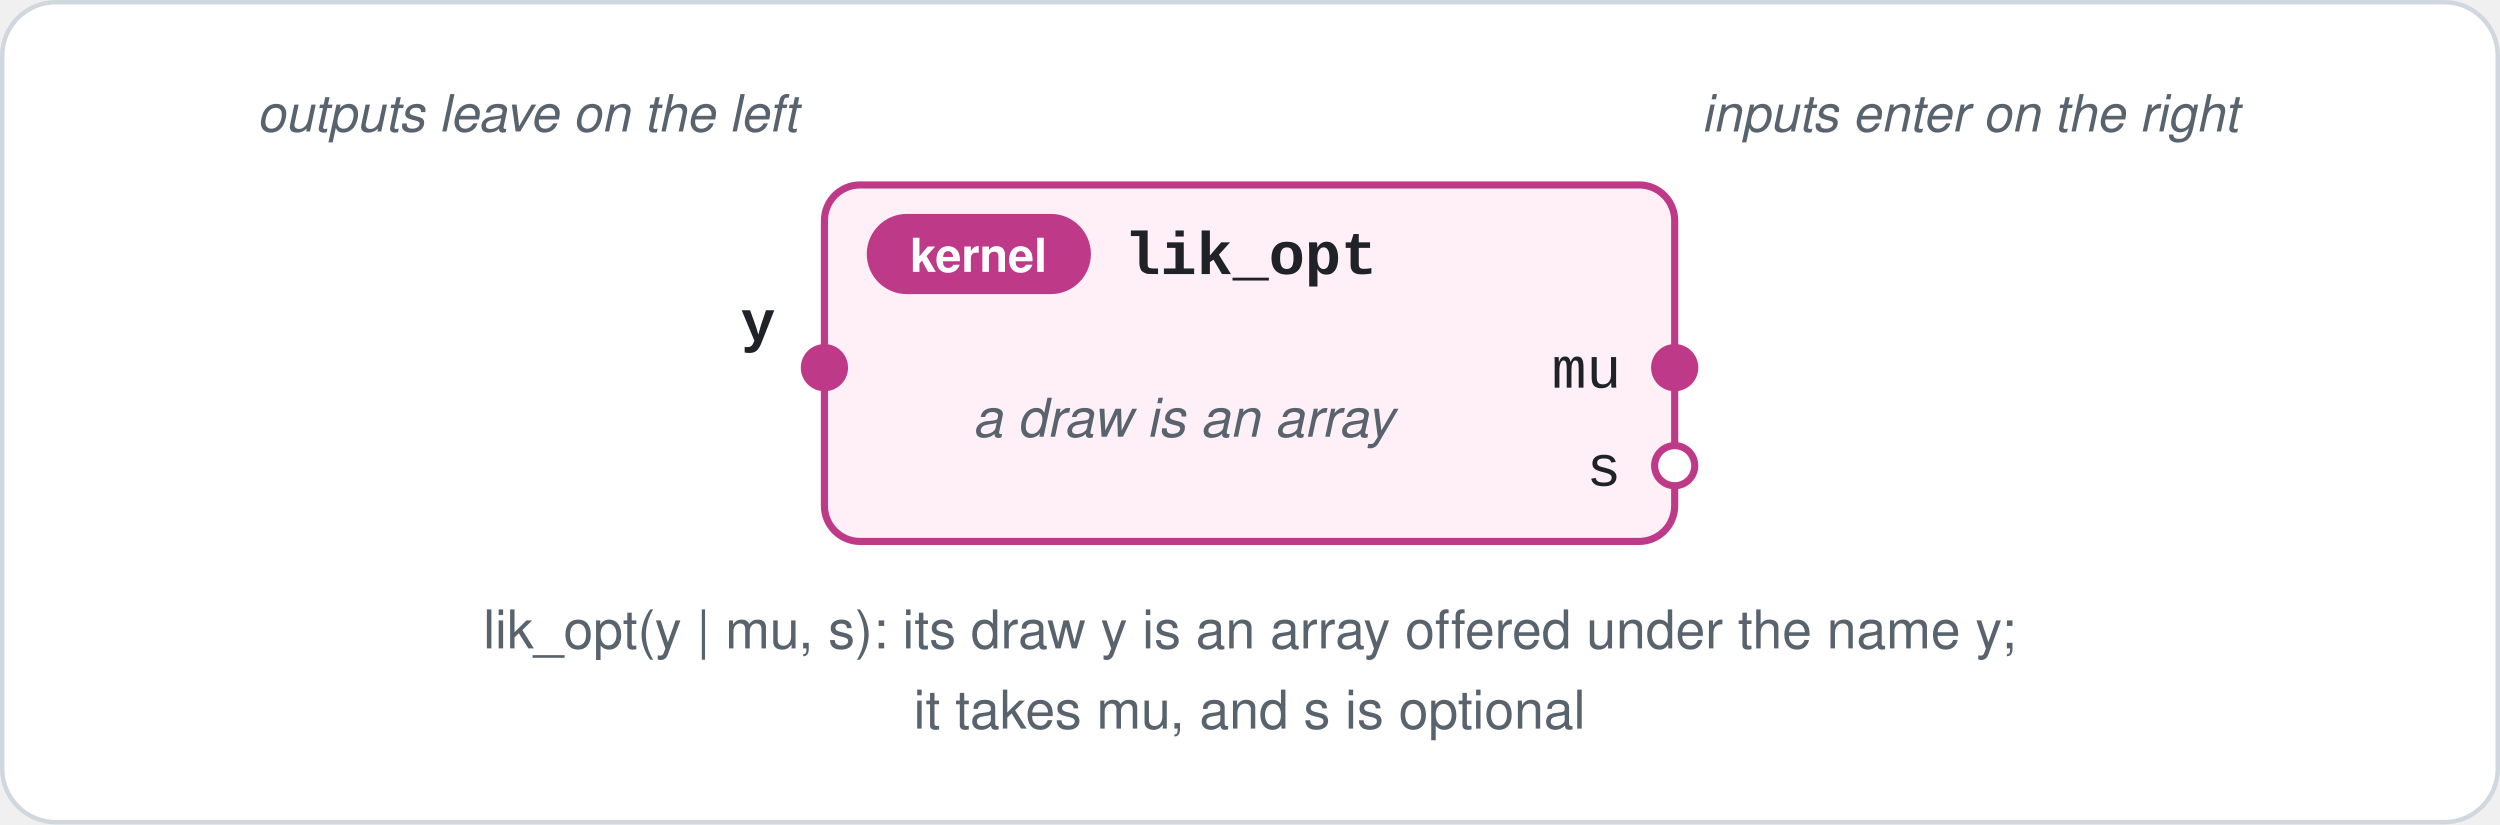
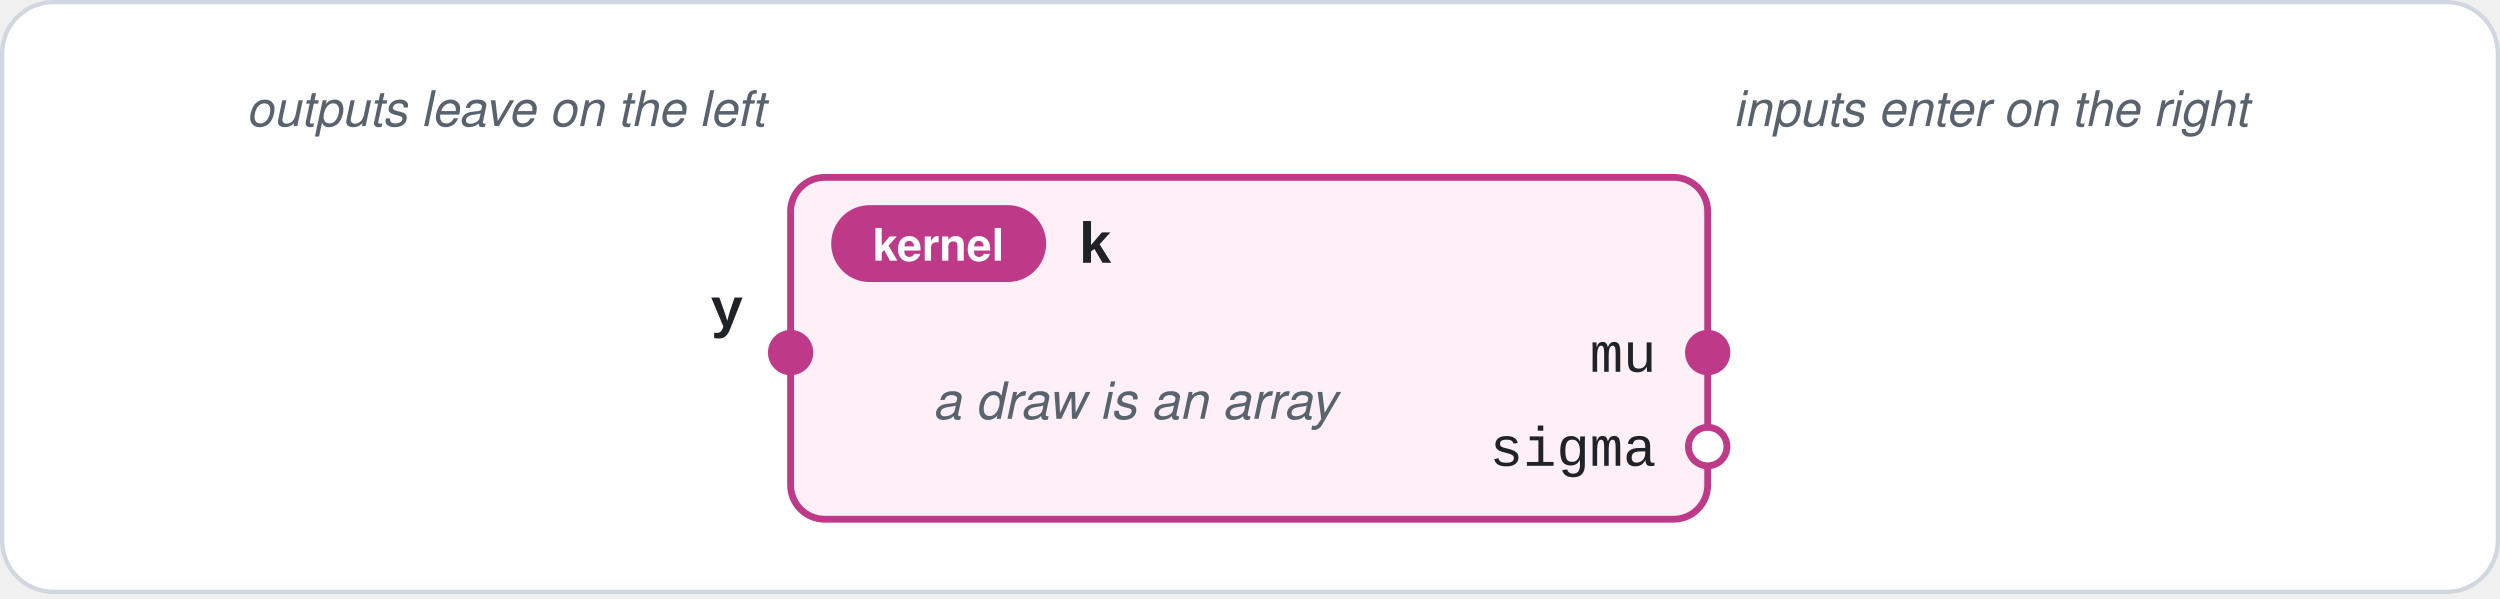
- <svg xmlns="http://www.w3.org/2000/svg" width="561" height="185" viewBox="0 0 561 185" role="img">
+ <svg xmlns="http://www.w3.org/2000/svg" width="585" height="140" viewBox="0 0 585 140" role="img">
  <defs>
    <marker id="arrow" viewBox="0 0 10 10" refX="9" refY="5" markerWidth="9" markerHeight="9" markerUnits="userSpaceOnUse" orient="auto-start-reverse">
      <path d="M 0 1 L 9 5 L 0 9 z" fill="#424a53" />
    </marker>
+     <marker id="arrow-fault" viewBox="0 0 10 10" refX="9" refY="5" markerWidth="9" markerHeight="9" markerUnits="userSpaceOnUse" orient="auto-start-reverse">
+       <path d="M 0 1 L 9 5 L 0 9 z" fill="#cf222e" />
+     </marker>
  </defs>
-   <rect x="0.5" y="0.5" width="560" height="184" rx="12" fill="#ffffff" stroke="#d0d7de" />
+   <rect x="0.5" y="0.5" width="584" height="138" rx="12" fill="#ffffff" stroke="#d0d7de" />
  <g transform="translate(185.0,41.5)">
-     <rect x="0.0" y="0.0" width="190.8" height="80.0" rx="8" fill="#fff0f7" stroke="#bf3989" stroke-width="1.6" />
+     <rect x="0.0" y="0.0" width="214.6" height="80.0" rx="8" fill="#fff0f7" stroke="#bf3989" stroke-width="1.6" />
    <rect x="10.0" y="7.0" width="49.3" height="17.0" rx="8.5" fill="#bf3989" stroke="#bf3989" stroke-width="1" />
    <text x="34.6" y="19.5" font-family="-apple-system, BlinkMacSystemFont, 'Segoe UI', Helvetica, Arial, sans-serif" font-size="10.5" font-weight="bold" fill="#ffffff" text-anchor="middle">kernel</text>
-     <text x="67.3" y="20.0" font-family="ui-monospace, SFMono-Regular, Menlo, Consolas, 'Liberation Mono', monospace" font-size="13.5" font-weight="bold" fill="#1f2328" text-anchor="start">lik_opt</text>
+     <text x="67.3" y="20.0" font-family="ui-monospace, SFMono-Regular, Menlo, Consolas, 'Liberation Mono', monospace" font-size="13.5" font-weight="bold" fill="#1f2328" text-anchor="start">k</text>
    <text x="-11.0" y="35.0" font-family="ui-monospace, SFMono-Regular, Menlo, Consolas, 'Liberation Mono', monospace" font-size="13" font-weight="bold" fill="#1f2328" text-anchor="end">y</text>
-     <text x="178.8" y="45.5" font-family="ui-monospace, SFMono-Regular, Menlo, Consolas, 'Liberation Mono', monospace" font-size="13" font-weight="normal" fill="#1f2328" text-anchor="end">mu</text>
-     <text x="178.8" y="67.5" font-family="ui-monospace, SFMono-Regular, Menlo, Consolas, 'Liberation Mono', monospace" font-size="13" font-weight="normal" fill="#1f2328" text-anchor="end">s</text>
+     <text x="202.6" y="45.5" font-family="ui-monospace, SFMono-Regular, Menlo, Consolas, 'Liberation Mono', monospace" font-size="13" font-weight="normal" fill="#1f2328" text-anchor="end">mu</text>
+     <text x="202.6" y="67.5" font-family="ui-monospace, SFMono-Regular, Menlo, Consolas, 'Liberation Mono', monospace" font-size="13" font-weight="normal" fill="#1f2328" text-anchor="end">sigma</text>
    <text x="80.5" y="56.5" font-family="-apple-system, BlinkMacSystemFont, 'Segoe UI', Helvetica, Arial, sans-serif" font-size="12" font-weight="normal" fill="#59636e" text-anchor="middle" font-style="italic">a draw is an array</text>
    <circle cx="0.0" cy="41.0" r="4.5" fill="#bf3989" stroke="#bf3989" stroke-width="1.6" />
-     <circle cx="190.8" cy="41.0" r="4.5" fill="#bf3989" stroke="#bf3989" stroke-width="1.6" />
-     <circle cx="190.8" cy="63.0" r="4.5" fill="#ffffff" stroke="#bf3989" stroke-width="1.6" />
+     <circle cx="214.6" cy="41.0" r="4.5" fill="#bf3989" stroke="#bf3989" stroke-width="1.6" />
+     <circle cx="214.6" cy="63.0" r="4.5" fill="#ffffff" stroke="#bf3989" stroke-width="1.6" />
    <text x="-6.0" y="-12.0" font-family="-apple-system, BlinkMacSystemFont, 'Segoe UI', Helvetica, Arial, sans-serif" font-size="11.5" font-weight="normal" fill="#59636e" text-anchor="end" font-style="italic">outputs leave on the left</text>
-     <text x="196.8" y="-12.0" font-family="-apple-system, BlinkMacSystemFont, 'Segoe UI', Helvetica, Arial, sans-serif" font-size="11.5" font-weight="normal" fill="#59636e" text-anchor="start" font-style="italic">inputs enter on the right</text>
-     <text x="95.4" y="104.0" font-family="-apple-system, BlinkMacSystemFont, 'Segoe UI', Helvetica, Arial, sans-serif" font-size="12" font-weight="normal" fill="#59636e" text-anchor="middle">lik_opt(y | mu, s): its draw y is an array offered under the name y;</text>
-     <text x="95.4" y="122.0" font-family="-apple-system, BlinkMacSystemFont, 'Segoe UI', Helvetica, Arial, sans-serif" font-size="12" font-weight="normal" fill="#59636e" text-anchor="middle">it takes mu, and s is optional</text>
+     <text x="220.6" y="-12.0" font-family="-apple-system, BlinkMacSystemFont, 'Segoe UI', Helvetica, Arial, sans-serif" font-size="11.5" font-weight="normal" fill="#59636e" text-anchor="start" font-style="italic">inputs enter on the right</text>
  </g>
</svg>
